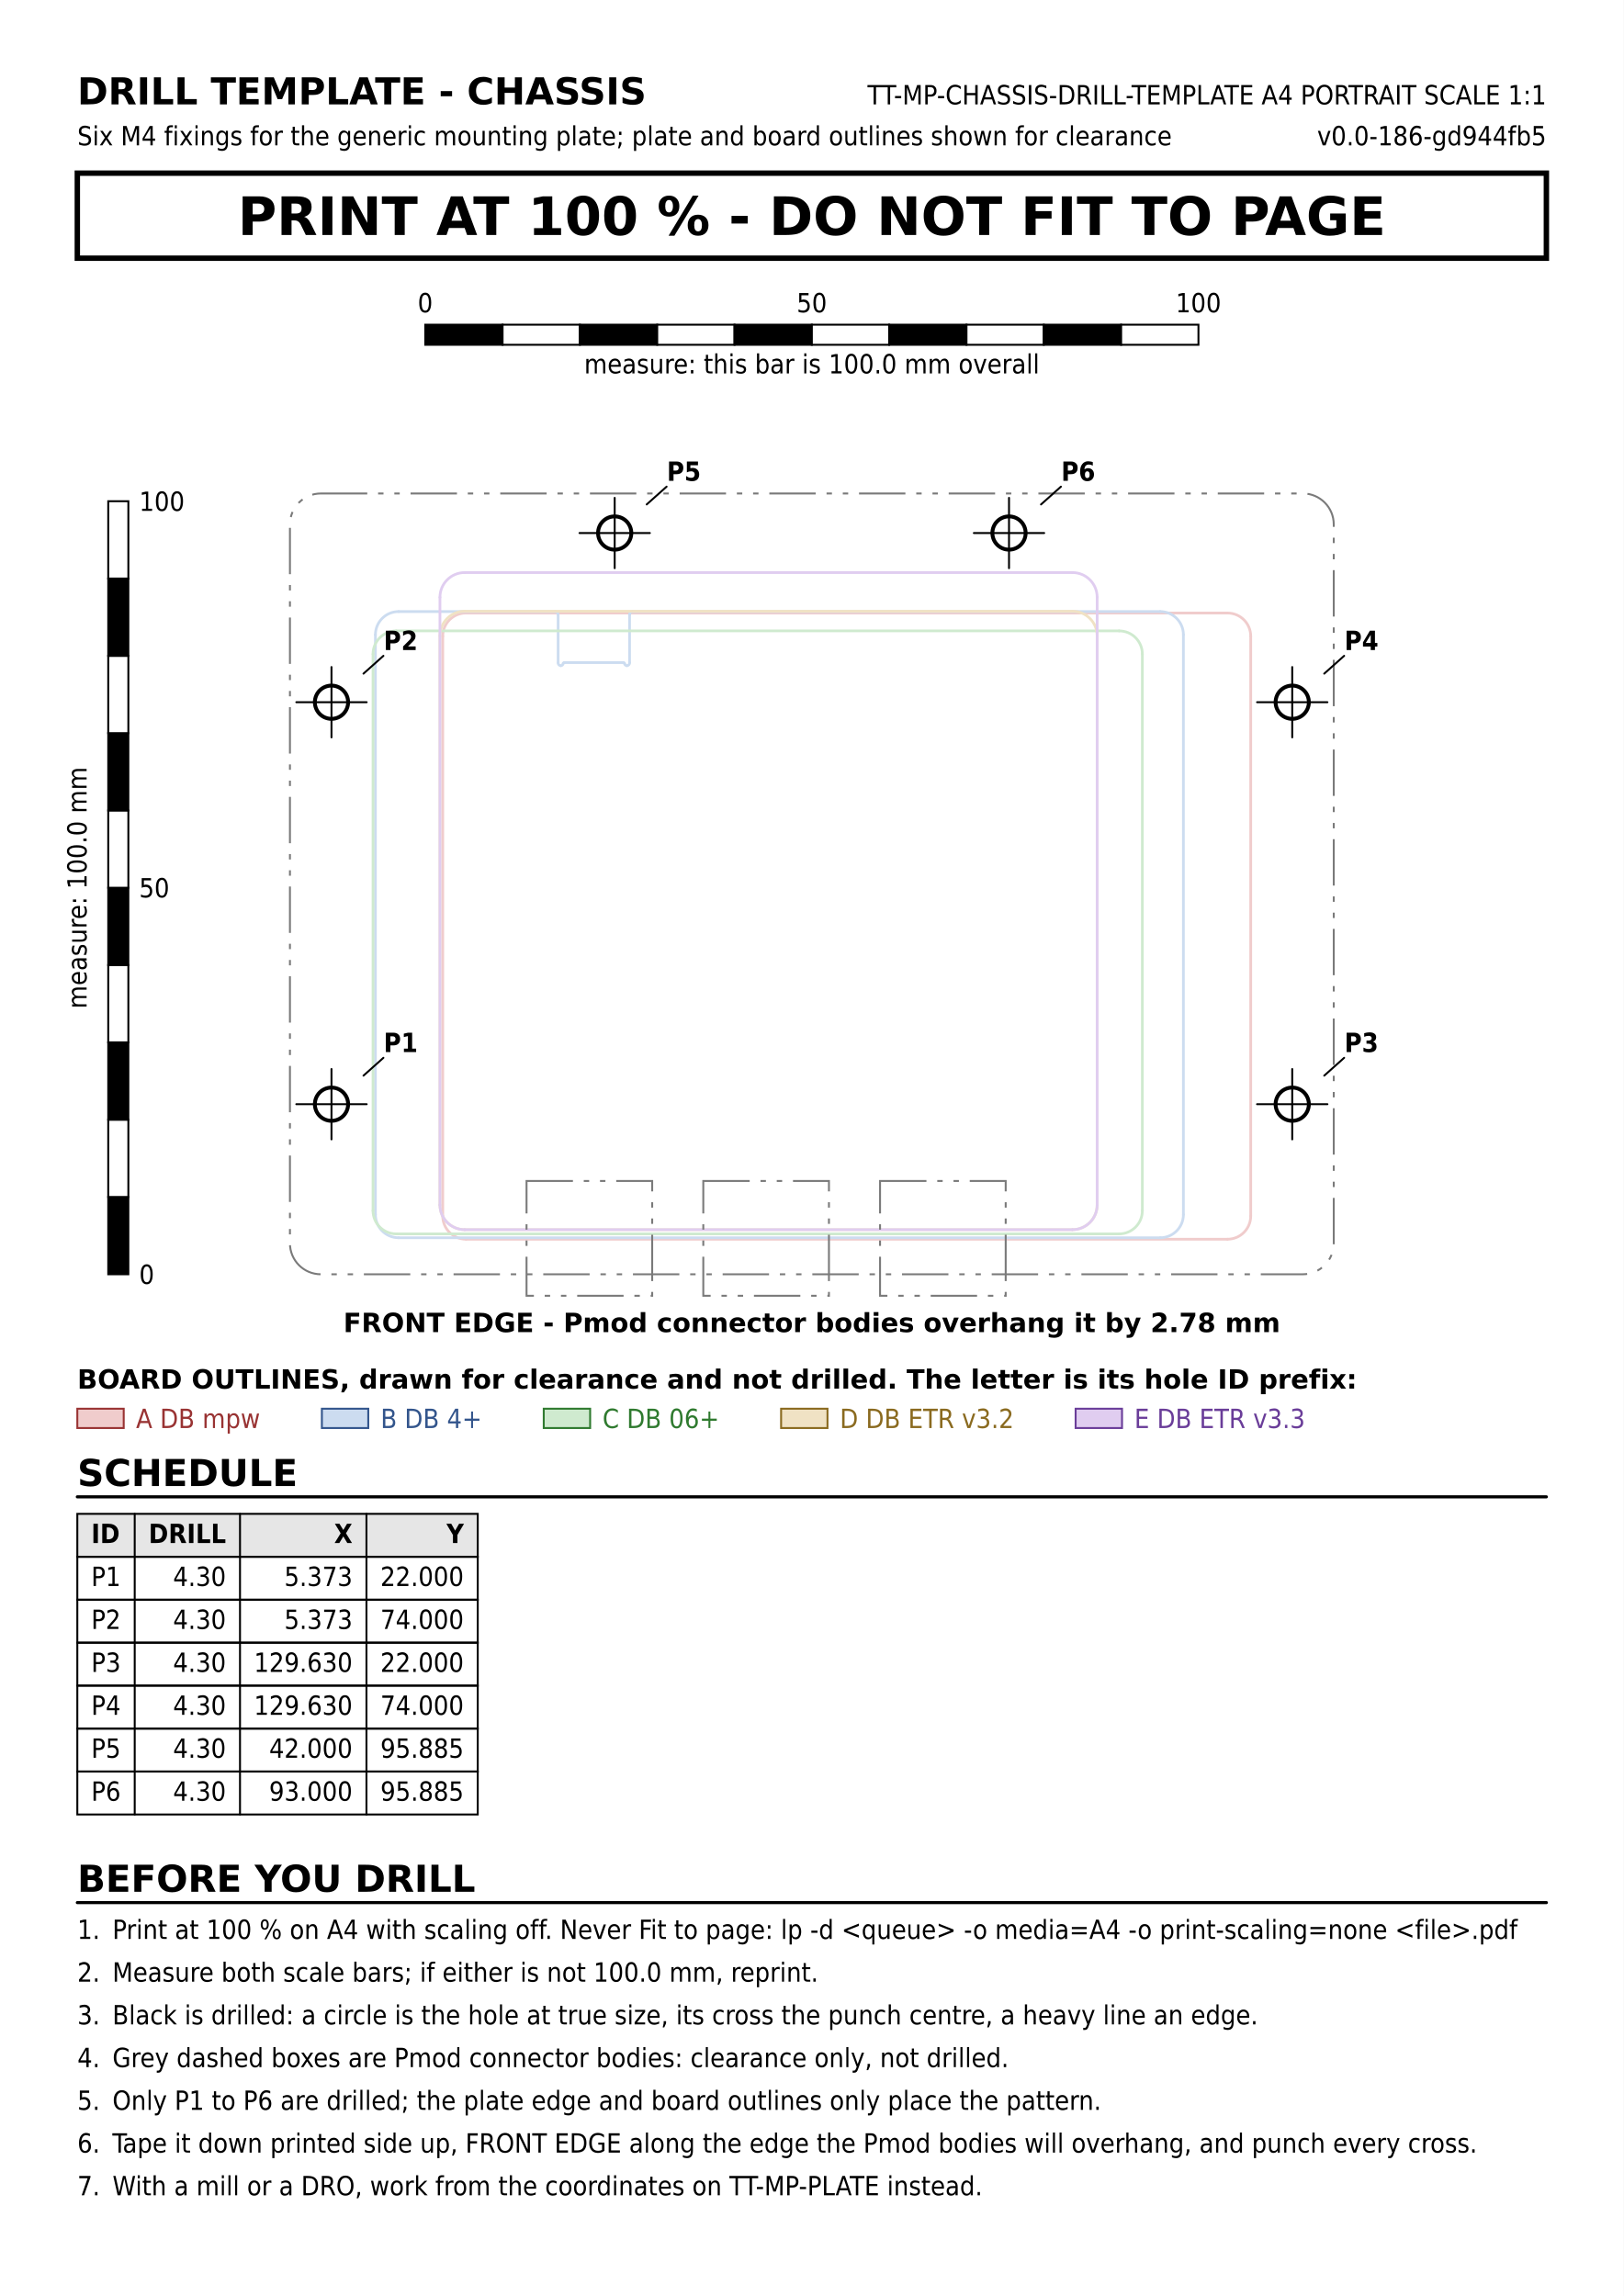
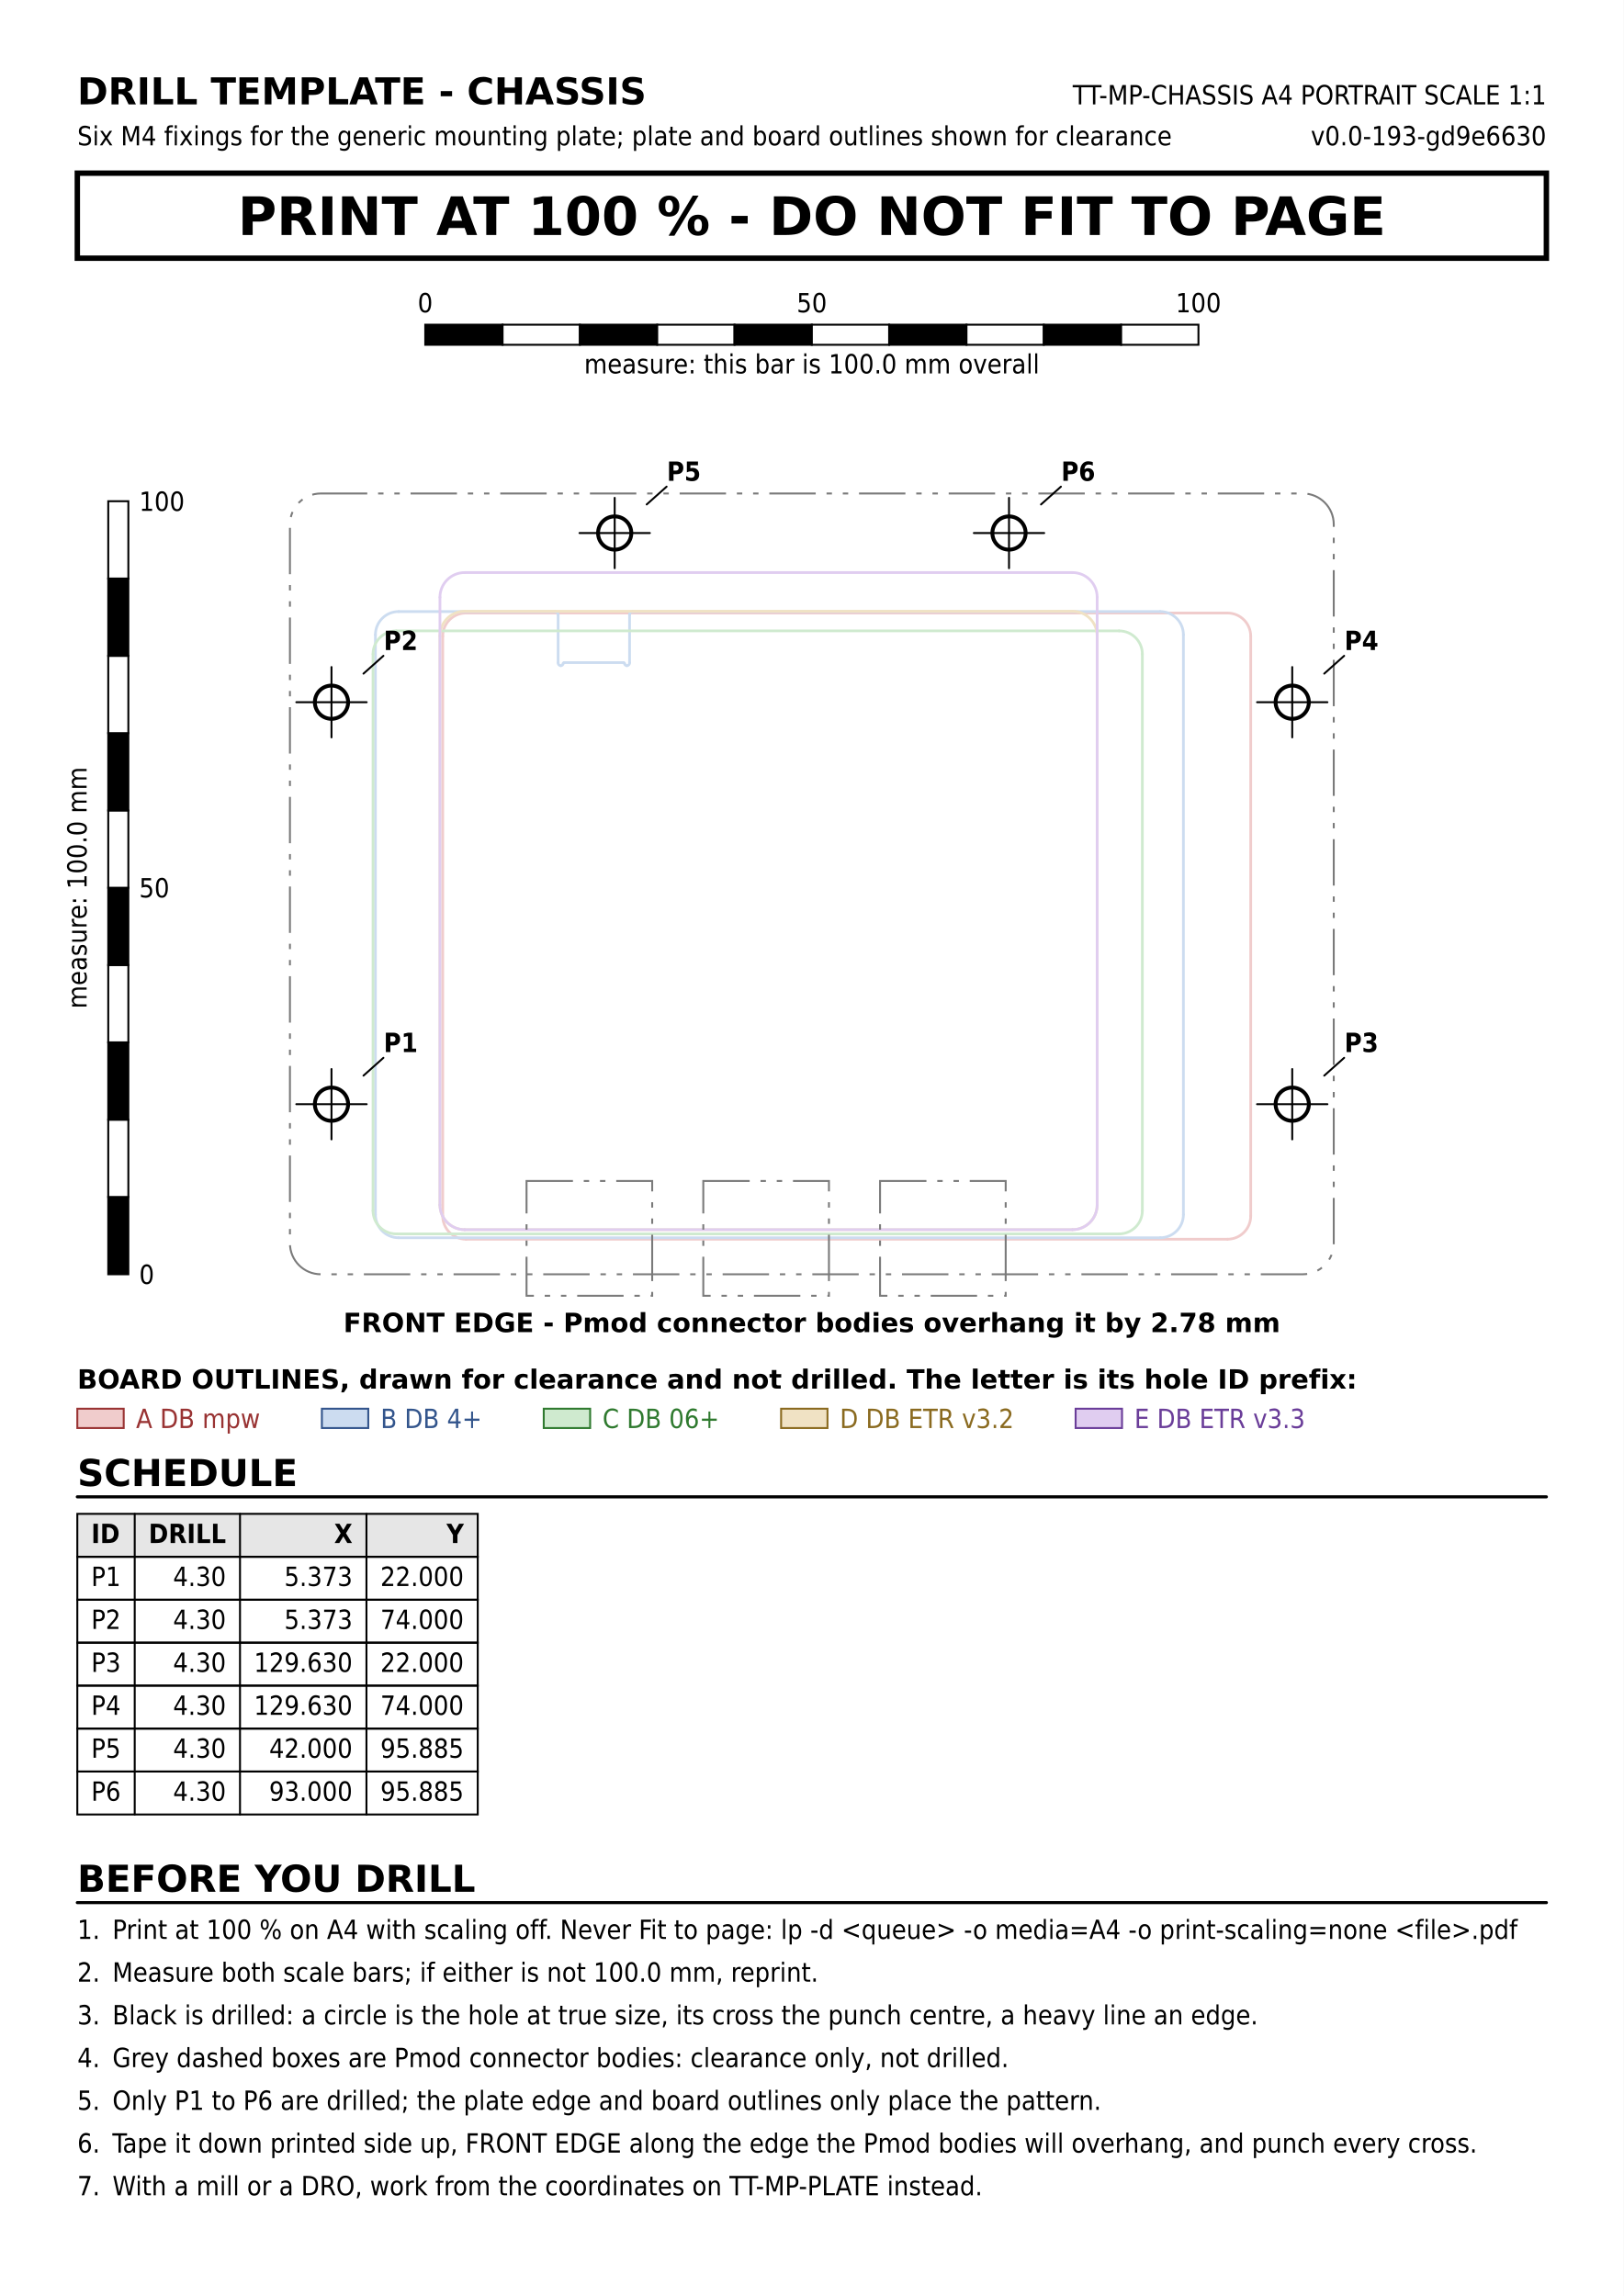
<svg xmlns="http://www.w3.org/2000/svg" version="1.1" width="210mm" height="297mm" viewBox="0 0 210 297">
  <rect width="100%" height="100%" fill="#ffffff" />
  <text x="10" y="13.5" font-family="DejaVu Sans, Liberation Sans, sans-serif" font-size="4.801" fill="#000000" text-anchor="start" font-weight="bold">DRILL TEMPLATE - CHASSIS</text>
-   <text x="200" y="13.5" font-family="DejaVu Sans Condensed, DejaVu Sans, Liberation Sans, sans-serif" font-size="3.429" fill="#000000" text-anchor="end">TT-MP-CHASSIS-DRILL-TEMPLATE    A4 PORTRAIT    SCALE 1:1</text>
+   <text x="200" y="13.5" font-family="DejaVu Sans Condensed, DejaVu Sans, Liberation Sans, sans-serif" font-size="3.429" fill="#000000" text-anchor="end">TT-MP-CHASSIS    A4 PORTRAIT    SCALE 1:1</text>
  <text x="10" y="18.8" font-family="DejaVu Sans Condensed, DejaVu Sans, Liberation Sans, sans-serif" font-size="3.429" fill="#000000" text-anchor="start">Six M4 fixings for the generic mounting plate; plate and board outlines shown for clearance</text>
-   <text x="200" y="18.8" font-family="DejaVu Sans Condensed, DejaVu Sans, Liberation Sans, sans-serif" font-size="3.429" fill="#000000" text-anchor="end">v0.0-186-gd944fb5</text>
+   <text x="200" y="18.8" font-family="DejaVu Sans Condensed, DejaVu Sans, Liberation Sans, sans-serif" font-size="3.429" fill="#000000" text-anchor="end">v0.0-193-gd9e6630</text>
  <rect x="10" y="22.4" width="190" height="11" fill="none" stroke="#000000" stroke-width="0.7" />
  <text x="105" y="30.4" font-family="DejaVu Sans, Liberation Sans, sans-serif" font-size="6.859" fill="#000000" text-anchor="middle" font-weight="bold">PRINT AT 100 %   -   DO NOT FIT TO PAGE</text>
  <rect x="55" y="42" width="10" height="2.6" fill="#000000" stroke="#000000" stroke-width="0.25" />
  <rect x="65" y="42" width="10" height="2.6" fill="#ffffff" stroke="#000000" stroke-width="0.25" />
  <rect x="75" y="42" width="10" height="2.6" fill="#000000" stroke="#000000" stroke-width="0.25" />
  <rect x="85" y="42" width="10" height="2.6" fill="#ffffff" stroke="#000000" stroke-width="0.25" />
  <rect x="95" y="42" width="10" height="2.6" fill="#000000" stroke="#000000" stroke-width="0.25" />
  <rect x="105" y="42" width="10" height="2.6" fill="#ffffff" stroke="#000000" stroke-width="0.25" />
  <rect x="115" y="42" width="10" height="2.6" fill="#000000" stroke="#000000" stroke-width="0.25" />
  <rect x="125" y="42" width="10" height="2.6" fill="#ffffff" stroke="#000000" stroke-width="0.25" />
  <rect x="135" y="42" width="10" height="2.6" fill="#000000" stroke="#000000" stroke-width="0.25" />
  <rect x="145" y="42" width="10" height="2.6" fill="#ffffff" stroke="#000000" stroke-width="0.25" />
  <text x="55" y="40.4" font-family="DejaVu Sans Condensed, DejaVu Sans, Liberation Sans, sans-serif" font-size="3.429" fill="#000000" text-anchor="middle">0</text>
  <text x="105" y="40.4" font-family="DejaVu Sans Condensed, DejaVu Sans, Liberation Sans, sans-serif" font-size="3.429" fill="#000000" text-anchor="middle">50</text>
  <text x="155" y="40.4" font-family="DejaVu Sans Condensed, DejaVu Sans, Liberation Sans, sans-serif" font-size="3.429" fill="#000000" text-anchor="middle">100</text>
  <text x="105" y="48.3" font-family="DejaVu Sans Condensed, DejaVu Sans, Liberation Sans, sans-serif" font-size="3.429" fill="#000000" text-anchor="middle">measure: this bar is 100.0 mm overall</text>
  <line x1="60.26" y1="79.299" x2="158.76" y2="79.299" stroke="#f0cccc" stroke-width="0.35" stroke-linecap="round" />
  <line x1="158.76" y1="160.299" x2="60.26" y2="160.299" stroke="#f0cccc" stroke-width="0.35" stroke-linecap="round" />
  <line x1="161.76" y1="82.299" x2="161.76" y2="157.299" stroke="#f0cccc" stroke-width="0.35" stroke-linecap="round" />
  <line x1="57.26" y1="157.299" x2="57.26" y2="82.299" stroke="#f0cccc" stroke-width="0.35" stroke-linecap="round" />
  <path d="M 158.76 79.299 A 3 3 0 0 1 161.76 82.299" fill="none" stroke="#f0cccc" stroke-width="0.35" stroke-linejoin="round" stroke-linecap="round" />
  <path d="M 60.26 160.299 A 3 3 0 0 1 57.26 157.299" fill="none" stroke="#f0cccc" stroke-width="0.35" stroke-linejoin="round" stroke-linecap="round" />
  <path d="M 57.26 82.299 A 3 3 0 0 1 60.26 79.299" fill="none" stroke="#f0cccc" stroke-width="0.35" stroke-linejoin="round" stroke-linecap="round" />
  <path d="M 161.76 157.299 A 3 3 0 0 1 158.76 160.299" fill="none" stroke="#f0cccc" stroke-width="0.35" stroke-linejoin="round" stroke-linecap="round" />
  <line x1="81.825" y1="79.109" x2="150.055" y2="79.109" stroke="#ccdcf0" stroke-width="0.35" stroke-linecap="round" />
  <line x1="150.055" y1="160.109" x2="51.555" y2="160.109" stroke="#ccdcf0" stroke-width="0.35" stroke-linecap="round" />
  <line x1="153.055" y1="82.109" x2="153.055" y2="157.109" stroke="#ccdcf0" stroke-width="0.35" stroke-linecap="round" />
  <line x1="71.785" y1="79.109" x2="51.555" y2="79.109" stroke="#ccdcf0" stroke-width="0.35" stroke-linecap="round" />
  <line x1="48.555" y1="157.109" x2="48.555" y2="82.109" stroke="#ccdcf0" stroke-width="0.35" stroke-linecap="round" />
  <line x1="72.185" y1="85.71" x2="72.185" y2="79.51" stroke="#ccdcf0" stroke-width="0.35" stroke-linecap="round" />
  <line x1="80.625" y1="85.71" x2="72.985" y2="85.71" stroke="#ccdcf0" stroke-width="0.35" stroke-linecap="round" />
  <line x1="81.425" y1="79.51" x2="81.425" y2="85.71" stroke="#ccdcf0" stroke-width="0.35" stroke-linecap="round" />
  <path d="M 71.785 79.109 A 0.4 0.4 0 0 1 72.185 79.51" fill="none" stroke="#ccdcf0" stroke-width="0.35" stroke-linejoin="round" stroke-linecap="round" />
  <path d="M 81.425 79.51 A 0.4 0.4 0 0 1 81.825 79.109" fill="none" stroke="#ccdcf0" stroke-width="0.35" stroke-linejoin="round" stroke-linecap="round" />
  <path d="M 150.055 79.109 A 3 3 0 0 1 153.055 82.109" fill="none" stroke="#ccdcf0" stroke-width="0.35" stroke-linejoin="round" stroke-linecap="round" />
  <path d="M 51.555 160.109 A 3 3 0 0 1 48.555 157.109" fill="none" stroke="#ccdcf0" stroke-width="0.35" stroke-linejoin="round" stroke-linecap="round" />
  <path d="M 48.555 82.109 A 3 3 0 0 1 51.555 79.109" fill="none" stroke="#ccdcf0" stroke-width="0.35" stroke-linejoin="round" stroke-linecap="round" />
  <path d="M 153.055 157.109 A 3 3 0 0 1 150.055 160.109" fill="none" stroke="#ccdcf0" stroke-width="0.35" stroke-linejoin="round" stroke-linecap="round" />
  <path d="M 72.51 86.109 A 0.364 0.364 0 0 1 72.185 85.71" fill="none" stroke="#ccdcf0" stroke-width="0.35" stroke-linejoin="round" stroke-linecap="round" />
  <path d="M 72.835 85.829 A 0.303 0.303 0 0 1 72.51 86.109" fill="none" stroke="#ccdcf0" stroke-width="0.35" stroke-linejoin="round" stroke-linecap="round" />
  <path d="M 72.835 85.829 A 0.136 0.136 0 0 1 72.985 85.71" fill="none" stroke="#ccdcf0" stroke-width="0.35" stroke-linejoin="round" stroke-linecap="round" />
  <path d="M 80.625 85.71 A 0.136 0.136 0 0 1 80.775 85.829" fill="none" stroke="#ccdcf0" stroke-width="0.35" stroke-linejoin="round" stroke-linecap="round" />
  <path d="M 81.1 86.109 A 0.303 0.303 0 0 1 80.775 85.829" fill="none" stroke="#ccdcf0" stroke-width="0.35" stroke-linejoin="round" stroke-linecap="round" />
  <path d="M 81.425 85.71 A 0.364 0.364 0 0 1 81.1 86.109" fill="none" stroke="#ccdcf0" stroke-width="0.35" stroke-linejoin="round" stroke-linecap="round" />
  <line x1="51.245" y1="81.609" x2="144.745" y2="81.609" stroke="#cfeacf" stroke-width="0.35" stroke-linecap="round" />
  <line x1="144.745" y1="159.609" x2="51.245" y2="159.609" stroke="#cfeacf" stroke-width="0.35" stroke-linecap="round" />
  <line x1="147.745" y1="84.609" x2="147.745" y2="156.609" stroke="#cfeacf" stroke-width="0.35" stroke-linecap="round" />
  <line x1="48.245" y1="156.609" x2="48.245" y2="84.609" stroke="#cfeacf" stroke-width="0.35" stroke-linecap="round" />
  <path d="M 144.745 81.609 A 3 3 0 0 1 147.745 84.609" fill="none" stroke="#cfeacf" stroke-width="0.35" stroke-linejoin="round" stroke-linecap="round" />
  <path d="M 51.245 159.609 A 3 3 0 0 1 48.245 156.609" fill="none" stroke="#cfeacf" stroke-width="0.35" stroke-linejoin="round" stroke-linecap="round" />
  <path d="M 48.245 84.609 A 3 3 0 0 1 51.245 81.609" fill="none" stroke="#cfeacf" stroke-width="0.35" stroke-linejoin="round" stroke-linecap="round" />
  <path d="M 147.745 156.609 A 3 3 0 0 1 144.745 159.609" fill="none" stroke="#cfeacf" stroke-width="0.35" stroke-linejoin="round" stroke-linecap="round" />
  <line x1="138.7" y1="159.065" x2="60.1" y2="159.065" stroke="#f0e2c4" stroke-width="0.35" stroke-linecap="round" />
  <line x1="56.9" y1="155.864" x2="56.9" y2="82.264" stroke="#f0e2c4" stroke-width="0.35" stroke-linecap="round" />
  <line x1="141.9" y1="82.264" x2="141.9" y2="155.864" stroke="#f0e2c4" stroke-width="0.35" stroke-linecap="round" />
  <line x1="60.1" y1="79.064" x2="138.7" y2="79.064" stroke="#f0e2c4" stroke-width="0.35" stroke-linecap="round" />
  <path d="M 60.1 159.065 A 3.2 3.2 0 0 1 56.9 155.864" fill="none" stroke="#f0e2c4" stroke-width="0.35" stroke-linejoin="round" stroke-linecap="round" />
  <path d="M 141.9 155.864 A 3.2 3.2 0 0 1 138.7 159.065" fill="none" stroke="#f0e2c4" stroke-width="0.35" stroke-linejoin="round" stroke-linecap="round" />
  <path d="M 138.7 79.064 A 3.2 3.2 0 0 1 141.9 82.264" fill="none" stroke="#f0e2c4" stroke-width="0.35" stroke-linejoin="round" stroke-linecap="round" />
  <path d="M 56.9 82.264 A 3.2 3.2 0 0 1 60.1 79.064" fill="none" stroke="#f0e2c4" stroke-width="0.35" stroke-linejoin="round" stroke-linecap="round" />
  <line x1="56.9" y1="155.864" x2="56.9" y2="77.264" stroke="#e0cdf0" stroke-width="0.35" stroke-linecap="round" />
  <line x1="60.1" y1="74.064" x2="138.7" y2="74.064" stroke="#e0cdf0" stroke-width="0.35" stroke-linecap="round" />
  <line x1="138.7" y1="159.065" x2="60.1" y2="159.065" stroke="#e0cdf0" stroke-width="0.35" stroke-linecap="round" />
  <line x1="141.9" y1="77.264" x2="141.9" y2="155.864" stroke="#e0cdf0" stroke-width="0.35" stroke-linecap="round" />
  <path d="M 56.9 77.264 A 3.2 3.2 0 0 1 60.1 74.064" fill="none" stroke="#e0cdf0" stroke-width="0.35" stroke-linejoin="round" stroke-linecap="round" />
  <path d="M 60.1 159.065 A 3.2 3.2 0 0 1 56.9 155.864" fill="none" stroke="#e0cdf0" stroke-width="0.35" stroke-linejoin="round" stroke-linecap="round" />
  <path d="M 138.7 74.064 A 3.2 3.2 0 0 1 141.9 77.264" fill="none" stroke="#e0cdf0" stroke-width="0.35" stroke-linejoin="round" stroke-linecap="round" />
  <path d="M 141.9 155.864 A 3.2 3.2 0 0 1 138.7 159.065" fill="none" stroke="#e0cdf0" stroke-width="0.35" stroke-linejoin="round" stroke-linecap="round" />
  <rect x="68.1" y="152.764" width="16.25" height="14.85" fill="none" stroke="#7a7a7a" stroke-width="0.25" stroke-dasharray="6.0,1.4,0.7,1.4,0.7,1.4" />
  <rect x="90.96" y="152.764" width="16.25" height="14.85" fill="none" stroke="#7a7a7a" stroke-width="0.25" stroke-dasharray="6.0,1.4,0.7,1.4,0.7,1.4" />
  <rect x="113.82" y="152.764" width="16.25" height="14.85" fill="none" stroke="#7a7a7a" stroke-width="0.25" stroke-dasharray="6.0,1.4,0.7,1.4,0.7,1.4" />
  <rect x="37.5" y="63.834" width="135" height="101" fill="none" stroke="#7a7a7a" stroke-width="0.25" stroke-dasharray="6.0,1.4,0.7,1.4,0.7,1.4" rx="4" ry="4" />
  <circle cx="42.873" cy="142.834" r="2.15" fill="#ffffff" stroke="#000000" stroke-width="0.5" />
  <line x1="38.323" y1="142.834" x2="47.423" y2="142.834" stroke="#000000" stroke-width="0.25" stroke-linecap="round" />
  <line x1="42.873" y1="147.385" x2="42.873" y2="138.285" stroke="#000000" stroke-width="0.25" stroke-linecap="round" />
  <circle cx="42.873" cy="90.835" r="2.15" fill="#ffffff" stroke="#000000" stroke-width="0.5" />
  <line x1="38.323" y1="90.835" x2="47.423" y2="90.835" stroke="#000000" stroke-width="0.25" stroke-linecap="round" />
  <line x1="42.873" y1="95.385" x2="42.873" y2="86.284" stroke="#000000" stroke-width="0.25" stroke-linecap="round" />
  <circle cx="167.13" cy="142.834" r="2.15" fill="#ffffff" stroke="#000000" stroke-width="0.5" />
  <line x1="162.58" y1="142.834" x2="171.68" y2="142.834" stroke="#000000" stroke-width="0.25" stroke-linecap="round" />
  <line x1="167.13" y1="147.385" x2="167.13" y2="138.285" stroke="#000000" stroke-width="0.25" stroke-linecap="round" />
  <circle cx="167.13" cy="90.835" r="2.15" fill="#ffffff" stroke="#000000" stroke-width="0.5" />
  <line x1="162.58" y1="90.835" x2="171.68" y2="90.835" stroke="#000000" stroke-width="0.25" stroke-linecap="round" />
  <line x1="167.13" y1="95.385" x2="167.13" y2="86.284" stroke="#000000" stroke-width="0.25" stroke-linecap="round" />
  <circle cx="79.5" cy="68.95" r="2.15" fill="#ffffff" stroke="#000000" stroke-width="0.5" />
  <line x1="74.95" y1="68.95" x2="84.05" y2="68.95" stroke="#000000" stroke-width="0.25" stroke-linecap="round" />
  <line x1="79.5" y1="73.499" x2="79.5" y2="64.4" stroke="#000000" stroke-width="0.25" stroke-linecap="round" />
  <circle cx="130.5" cy="68.95" r="2.15" fill="#ffffff" stroke="#000000" stroke-width="0.5" />
  <line x1="125.95" y1="68.95" x2="135.05" y2="68.95" stroke="#000000" stroke-width="0.25" stroke-linecap="round" />
  <line x1="130.5" y1="73.499" x2="130.5" y2="64.4" stroke="#000000" stroke-width="0.25" stroke-linecap="round" />
  <text x="105" y="172.315" font-family="DejaVu Sans, Liberation Sans, sans-serif" font-size="3.429" fill="#000000" text-anchor="middle" font-weight="bold">FRONT EDGE   -   Pmod connector bodies overhang it by 2.78 mm</text>
  <line x1="47.012" y1="139.137" x2="49.587" y2="136.836" stroke="#000000" stroke-width="0.25" stroke-linecap="round" />
  <text x="51.827" y="136.084" font-family="DejaVu Sans Condensed, DejaVu Sans, Liberation Sans, sans-serif" font-size="3.429" fill="#000000" text-anchor="middle" font-weight="bold">P1</text>
  <line x1="47.012" y1="87.137" x2="49.587" y2="84.836" stroke="#000000" stroke-width="0.25" stroke-linecap="round" />
  <text x="51.827" y="84.085" font-family="DejaVu Sans Condensed, DejaVu Sans, Liberation Sans, sans-serif" font-size="3.429" fill="#000000" text-anchor="middle" font-weight="bold">P2</text>
  <line x1="171.269" y1="139.137" x2="173.844" y2="136.836" stroke="#000000" stroke-width="0.25" stroke-linecap="round" />
  <text x="176.084" y="136.084" font-family="DejaVu Sans Condensed, DejaVu Sans, Liberation Sans, sans-serif" font-size="3.429" fill="#000000" text-anchor="middle" font-weight="bold">P3</text>
  <line x1="171.269" y1="87.137" x2="173.844" y2="84.836" stroke="#000000" stroke-width="0.25" stroke-linecap="round" />
  <text x="176.084" y="84.085" font-family="DejaVu Sans Condensed, DejaVu Sans, Liberation Sans, sans-serif" font-size="3.429" fill="#000000" text-anchor="middle" font-weight="bold">P4</text>
  <line x1="83.639" y1="65.252" x2="86.214" y2="62.951" stroke="#000000" stroke-width="0.25" stroke-linecap="round" />
  <text x="88.454" y="62.2" font-family="DejaVu Sans Condensed, DejaVu Sans, Liberation Sans, sans-serif" font-size="3.429" fill="#000000" text-anchor="middle" font-weight="bold">P5</text>
  <line x1="134.639" y1="65.252" x2="137.214" y2="62.951" stroke="#000000" stroke-width="0.25" stroke-linecap="round" />
  <text x="139.454" y="62.2" font-family="DejaVu Sans Condensed, DejaVu Sans, Liberation Sans, sans-serif" font-size="3.429" fill="#000000" text-anchor="middle" font-weight="bold">P6</text>
  <rect x="14" y="154.834" width="2.6" height="10" fill="#000000" stroke="#000000" stroke-width="0.25" />
  <rect x="14" y="144.834" width="2.6" height="10" fill="#ffffff" stroke="#000000" stroke-width="0.25" />
  <rect x="14" y="134.834" width="2.6" height="10" fill="#000000" stroke="#000000" stroke-width="0.25" />
  <rect x="14" y="124.835" width="2.6" height="10" fill="#ffffff" stroke="#000000" stroke-width="0.25" />
  <rect x="14" y="114.835" width="2.6" height="10" fill="#000000" stroke="#000000" stroke-width="0.25" />
  <rect x="14" y="104.835" width="2.6" height="10" fill="#ffffff" stroke="#000000" stroke-width="0.25" />
  <rect x="14" y="94.835" width="2.6" height="10" fill="#000000" stroke="#000000" stroke-width="0.25" />
  <rect x="14" y="84.835" width="2.6" height="10" fill="#ffffff" stroke="#000000" stroke-width="0.25" />
  <rect x="14" y="74.835" width="2.6" height="10" fill="#000000" stroke="#000000" stroke-width="0.25" />
  <rect x="14" y="64.835" width="2.6" height="10" fill="#ffffff" stroke="#000000" stroke-width="0.25" />
  <text x="18" y="166.084" font-family="DejaVu Sans Condensed, DejaVu Sans, Liberation Sans, sans-serif" font-size="3.429" fill="#000000" text-anchor="start">0</text>
  <text x="18" y="116.085" font-family="DejaVu Sans Condensed, DejaVu Sans, Liberation Sans, sans-serif" font-size="3.429" fill="#000000" text-anchor="start">50</text>
  <text x="18" y="66.085" font-family="DejaVu Sans Condensed, DejaVu Sans, Liberation Sans, sans-serif" font-size="3.429" fill="#000000" text-anchor="start">100</text>
  <text x="11.2" y="114.835" font-family="DejaVu Sans Condensed, DejaVu Sans, Liberation Sans, sans-serif" font-size="3.429" fill="#000000" text-anchor="middle" transform="rotate(-90 11.2 114.8345)">measure: 100.0 mm</text>
  <text x="10" y="179.624" font-family="DejaVu Sans, Liberation Sans, sans-serif" font-size="3.429" fill="#000000" text-anchor="start" font-weight="bold">BOARD OUTLINES, drawn for clearance and not drilled. The letter is its hole ID prefix:</text>
  <rect x="10" y="182.224" width="6" height="2.5" fill="#f0cccc" stroke="#993333" stroke-width="0.25" />
  <text x="17.6" y="184.724" font-family="DejaVu Sans Condensed, DejaVu Sans, Liberation Sans, sans-serif" font-size="3.429" fill="#993333" text-anchor="start">A  DB mpw</text>
  <rect x="41.63" y="182.224" width="6" height="2.5" fill="#ccdcf0" stroke="#33558c" stroke-width="0.25" />
  <text x="49.23" y="184.724" font-family="DejaVu Sans Condensed, DejaVu Sans, Liberation Sans, sans-serif" font-size="3.429" fill="#33558c" text-anchor="start">B  DB 4+</text>
  <rect x="70.325" y="182.224" width="6" height="2.5" fill="#cfeacf" stroke="#2f7a2f" stroke-width="0.25" />
  <text x="77.925" y="184.724" font-family="DejaVu Sans Condensed, DejaVu Sans, Liberation Sans, sans-serif" font-size="3.429" fill="#2f7a2f" text-anchor="start">C  DB 06+</text>
  <rect x="101.022" y="182.224" width="6" height="2.5" fill="#f0e2c4" stroke="#8a6a1f" stroke-width="0.25" />
  <text x="108.622" y="184.724" font-family="DejaVu Sans Condensed, DejaVu Sans, Liberation Sans, sans-serif" font-size="3.429" fill="#8a6a1f" text-anchor="start">D  DB ETR v3.2</text>
  <rect x="139.115" y="182.224" width="6" height="2.5" fill="#e0cdf0" stroke="#6a3d99" stroke-width="0.25" />
  <text x="146.715" y="184.724" font-family="DejaVu Sans Condensed, DejaVu Sans, Liberation Sans, sans-serif" font-size="3.429" fill="#6a3d99" text-anchor="start">E  DB ETR v3.3</text>
  <text x="10" y="192.224" font-family="DejaVu Sans, Liberation Sans, sans-serif" font-size="4.801" fill="#000000" text-anchor="start" font-weight="bold">SCHEDULE</text>
  <line x1="10" y1="193.624" x2="200" y2="193.624" stroke="#000000" stroke-width="0.4" stroke-linecap="round" />
  <rect x="10" y="195.824" width="51.787" height="5.556" fill="#e6e6e6" stroke="#000000" stroke-width="0.25" />
  <text x="11.8" y="199.602" font-family="DejaVu Sans Condensed, DejaVu Sans, Liberation Sans, sans-serif" font-size="3.429" fill="#000000" text-anchor="start" font-weight="bold">ID</text>
  <text x="29.24" y="199.602" font-family="DejaVu Sans Condensed, DejaVu Sans, Liberation Sans, sans-serif" font-size="3.429" fill="#000000" text-anchor="end" font-weight="bold">DRILL</text>
  <text x="45.595" y="199.602" font-family="DejaVu Sans Condensed, DejaVu Sans, Liberation Sans, sans-serif" font-size="3.429" fill="#000000" text-anchor="end" font-weight="bold">X</text>
  <text x="59.987" y="199.602" font-family="DejaVu Sans Condensed, DejaVu Sans, Liberation Sans, sans-serif" font-size="3.429" fill="#000000" text-anchor="end" font-weight="bold">Y</text>
  <rect x="10" y="201.379" width="51.787" height="5.556" fill="none" stroke="#000000" stroke-width="0.25" />
  <text x="11.8" y="205.157" font-family="DejaVu Sans Condensed, DejaVu Sans, Liberation Sans, sans-serif" font-size="3.429" fill="#000000" text-anchor="start">P1</text>
  <text x="29.24" y="205.157" font-family="DejaVu Sans Condensed, DejaVu Sans, Liberation Sans, sans-serif" font-size="3.429" fill="#000000" text-anchor="end">4.30</text>
  <text x="45.595" y="205.157" font-family="DejaVu Sans Condensed, DejaVu Sans, Liberation Sans, sans-serif" font-size="3.429" fill="#000000" text-anchor="end">5.373</text>
  <text x="59.987" y="205.157" font-family="DejaVu Sans Condensed, DejaVu Sans, Liberation Sans, sans-serif" font-size="3.429" fill="#000000" text-anchor="end">22.000</text>
  <rect x="10" y="206.935" width="51.787" height="5.556" fill="none" stroke="#000000" stroke-width="0.25" />
  <text x="11.8" y="210.713" font-family="DejaVu Sans Condensed, DejaVu Sans, Liberation Sans, sans-serif" font-size="3.429" fill="#000000" text-anchor="start">P2</text>
  <text x="29.24" y="210.713" font-family="DejaVu Sans Condensed, DejaVu Sans, Liberation Sans, sans-serif" font-size="3.429" fill="#000000" text-anchor="end">4.30</text>
  <text x="45.595" y="210.713" font-family="DejaVu Sans Condensed, DejaVu Sans, Liberation Sans, sans-serif" font-size="3.429" fill="#000000" text-anchor="end">5.373</text>
  <text x="59.987" y="210.713" font-family="DejaVu Sans Condensed, DejaVu Sans, Liberation Sans, sans-serif" font-size="3.429" fill="#000000" text-anchor="end">74.000</text>
  <rect x="10" y="212.49" width="51.787" height="5.556" fill="none" stroke="#000000" stroke-width="0.25" />
  <text x="11.8" y="216.268" font-family="DejaVu Sans Condensed, DejaVu Sans, Liberation Sans, sans-serif" font-size="3.429" fill="#000000" text-anchor="start">P3</text>
  <text x="29.24" y="216.268" font-family="DejaVu Sans Condensed, DejaVu Sans, Liberation Sans, sans-serif" font-size="3.429" fill="#000000" text-anchor="end">4.30</text>
  <text x="45.595" y="216.268" font-family="DejaVu Sans Condensed, DejaVu Sans, Liberation Sans, sans-serif" font-size="3.429" fill="#000000" text-anchor="end">129.630</text>
  <text x="59.987" y="216.268" font-family="DejaVu Sans Condensed, DejaVu Sans, Liberation Sans, sans-serif" font-size="3.429" fill="#000000" text-anchor="end">22.000</text>
  <rect x="10" y="218.046" width="51.787" height="5.556" fill="none" stroke="#000000" stroke-width="0.25" />
  <text x="11.8" y="221.824" font-family="DejaVu Sans Condensed, DejaVu Sans, Liberation Sans, sans-serif" font-size="3.429" fill="#000000" text-anchor="start">P4</text>
  <text x="29.24" y="221.824" font-family="DejaVu Sans Condensed, DejaVu Sans, Liberation Sans, sans-serif" font-size="3.429" fill="#000000" text-anchor="end">4.30</text>
  <text x="45.595" y="221.824" font-family="DejaVu Sans Condensed, DejaVu Sans, Liberation Sans, sans-serif" font-size="3.429" fill="#000000" text-anchor="end">129.630</text>
  <text x="59.987" y="221.824" font-family="DejaVu Sans Condensed, DejaVu Sans, Liberation Sans, sans-serif" font-size="3.429" fill="#000000" text-anchor="end">74.000</text>
  <rect x="10" y="223.602" width="51.787" height="5.556" fill="none" stroke="#000000" stroke-width="0.25" />
  <text x="11.8" y="227.379" font-family="DejaVu Sans Condensed, DejaVu Sans, Liberation Sans, sans-serif" font-size="3.429" fill="#000000" text-anchor="start">P5</text>
  <text x="29.24" y="227.379" font-family="DejaVu Sans Condensed, DejaVu Sans, Liberation Sans, sans-serif" font-size="3.429" fill="#000000" text-anchor="end">4.30</text>
  <text x="45.595" y="227.379" font-family="DejaVu Sans Condensed, DejaVu Sans, Liberation Sans, sans-serif" font-size="3.429" fill="#000000" text-anchor="end">42.000</text>
  <text x="59.987" y="227.379" font-family="DejaVu Sans Condensed, DejaVu Sans, Liberation Sans, sans-serif" font-size="3.429" fill="#000000" text-anchor="end">95.885</text>
  <rect x="10" y="229.157" width="51.787" height="5.556" fill="none" stroke="#000000" stroke-width="0.25" />
  <text x="11.8" y="232.935" font-family="DejaVu Sans Condensed, DejaVu Sans, Liberation Sans, sans-serif" font-size="3.429" fill="#000000" text-anchor="start">P6</text>
  <text x="29.24" y="232.935" font-family="DejaVu Sans Condensed, DejaVu Sans, Liberation Sans, sans-serif" font-size="3.429" fill="#000000" text-anchor="end">4.30</text>
  <text x="45.595" y="232.935" font-family="DejaVu Sans Condensed, DejaVu Sans, Liberation Sans, sans-serif" font-size="3.429" fill="#000000" text-anchor="end">93.000</text>
  <text x="59.987" y="232.935" font-family="DejaVu Sans Condensed, DejaVu Sans, Liberation Sans, sans-serif" font-size="3.429" fill="#000000" text-anchor="end">95.885</text>
  <line x1="17.423" y1="195.824" x2="17.423" y2="234.713" stroke="#000000" stroke-width="0.25" stroke-linecap="round" />
  <line x1="31.04" y1="195.824" x2="31.04" y2="234.713" stroke="#000000" stroke-width="0.25" stroke-linecap="round" />
  <line x1="47.395" y1="195.824" x2="47.395" y2="234.713" stroke="#000000" stroke-width="0.25" stroke-linecap="round" />
  <text x="10" y="244.713" font-family="DejaVu Sans, Liberation Sans, sans-serif" font-size="4.801" fill="#000000" text-anchor="start" font-weight="bold">BEFORE YOU DRILL</text>
  <line x1="10" y1="246.113" x2="200" y2="246.113" stroke="#000000" stroke-width="0.4" stroke-linecap="round" />
  <text x="10" y="250.813" font-family="DejaVu Sans Condensed, DejaVu Sans, Liberation Sans, sans-serif" font-size="3.429" fill="#000000" text-anchor="start">1.</text>
  <text x="14.542" y="250.813" font-family="DejaVu Sans Condensed, DejaVu Sans, Liberation Sans, sans-serif" font-size="3.429" fill="#000000" text-anchor="start">Print at 100 % on A4 with scaling off. Never Fit to page: lp -d &lt;queue&gt; -o media=A4 -o print-scaling=none &lt;file&gt;.pdf</text>
  <text x="10" y="256.339" font-family="DejaVu Sans Condensed, DejaVu Sans, Liberation Sans, sans-serif" font-size="3.429" fill="#000000" text-anchor="start">2.</text>
  <text x="14.542" y="256.339" font-family="DejaVu Sans Condensed, DejaVu Sans, Liberation Sans, sans-serif" font-size="3.429" fill="#000000" text-anchor="start">Measure both scale bars; if either is not 100.0 mm, reprint.</text>
  <text x="10" y="261.866" font-family="DejaVu Sans Condensed, DejaVu Sans, Liberation Sans, sans-serif" font-size="3.429" fill="#000000" text-anchor="start">3.</text>
  <text x="14.542" y="261.866" font-family="DejaVu Sans Condensed, DejaVu Sans, Liberation Sans, sans-serif" font-size="3.429" fill="#000000" text-anchor="start">Black is drilled: a circle is the hole at true size, its cross the punch centre, a heavy line an edge.</text>
  <text x="10" y="267.393" font-family="DejaVu Sans Condensed, DejaVu Sans, Liberation Sans, sans-serif" font-size="3.429" fill="#000000" text-anchor="start">4.</text>
  <text x="14.542" y="267.393" font-family="DejaVu Sans Condensed, DejaVu Sans, Liberation Sans, sans-serif" font-size="3.429" fill="#000000" text-anchor="start">Grey dashed boxes are Pmod connector bodies: clearance only, not drilled.</text>
  <text x="10" y="272.92" font-family="DejaVu Sans Condensed, DejaVu Sans, Liberation Sans, sans-serif" font-size="3.429" fill="#000000" text-anchor="start">5.</text>
  <text x="14.542" y="272.92" font-family="DejaVu Sans Condensed, DejaVu Sans, Liberation Sans, sans-serif" font-size="3.429" fill="#000000" text-anchor="start">Only P1 to P6 are drilled; the plate edge and board outlines only place the pattern.</text>
  <text x="10" y="278.447" font-family="DejaVu Sans Condensed, DejaVu Sans, Liberation Sans, sans-serif" font-size="3.429" fill="#000000" text-anchor="start">6.</text>
  <text x="14.542" y="278.447" font-family="DejaVu Sans Condensed, DejaVu Sans, Liberation Sans, sans-serif" font-size="3.429" fill="#000000" text-anchor="start">Tape it down printed side up, FRONT EDGE along the edge the Pmod bodies will overhang, and punch every cross.</text>
  <text x="10" y="283.973" font-family="DejaVu Sans Condensed, DejaVu Sans, Liberation Sans, sans-serif" font-size="3.429" fill="#000000" text-anchor="start">7.</text>
  <text x="14.542" y="283.973" font-family="DejaVu Sans Condensed, DejaVu Sans, Liberation Sans, sans-serif" font-size="3.429" fill="#000000" text-anchor="start">With a mill or a DRO, work from the coordinates on TT-MP-PLATE instead.</text>
</svg>
